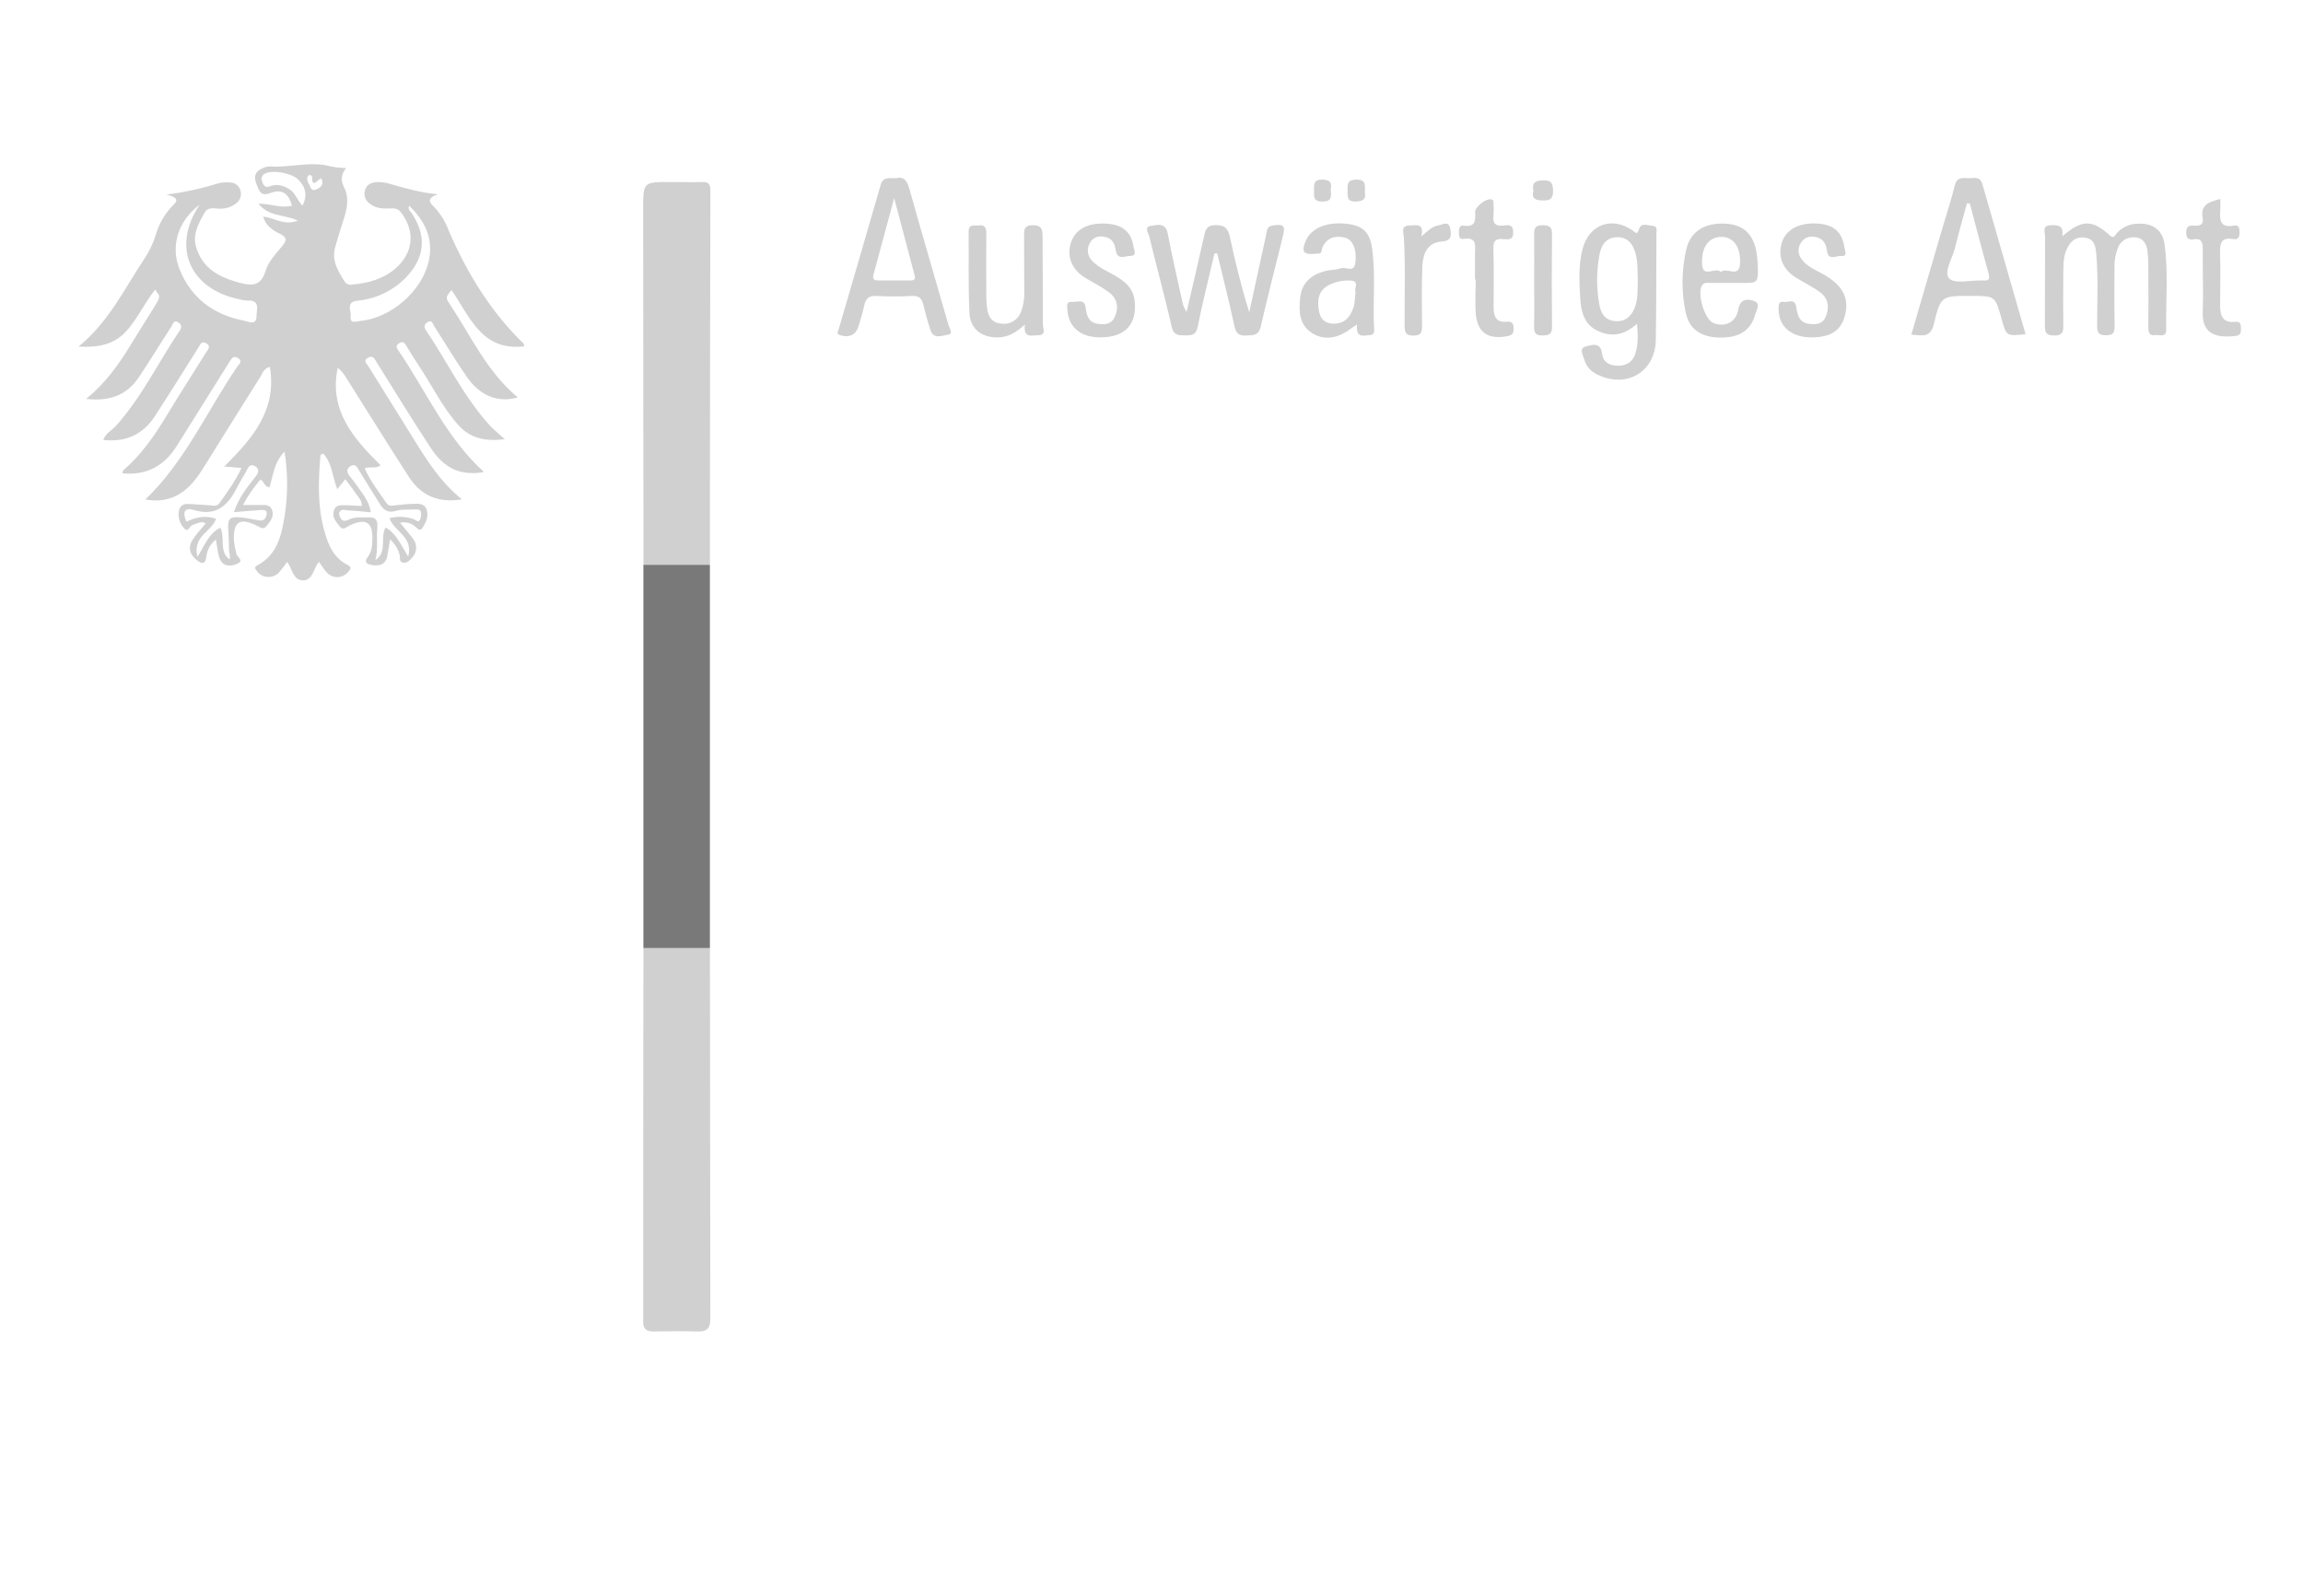
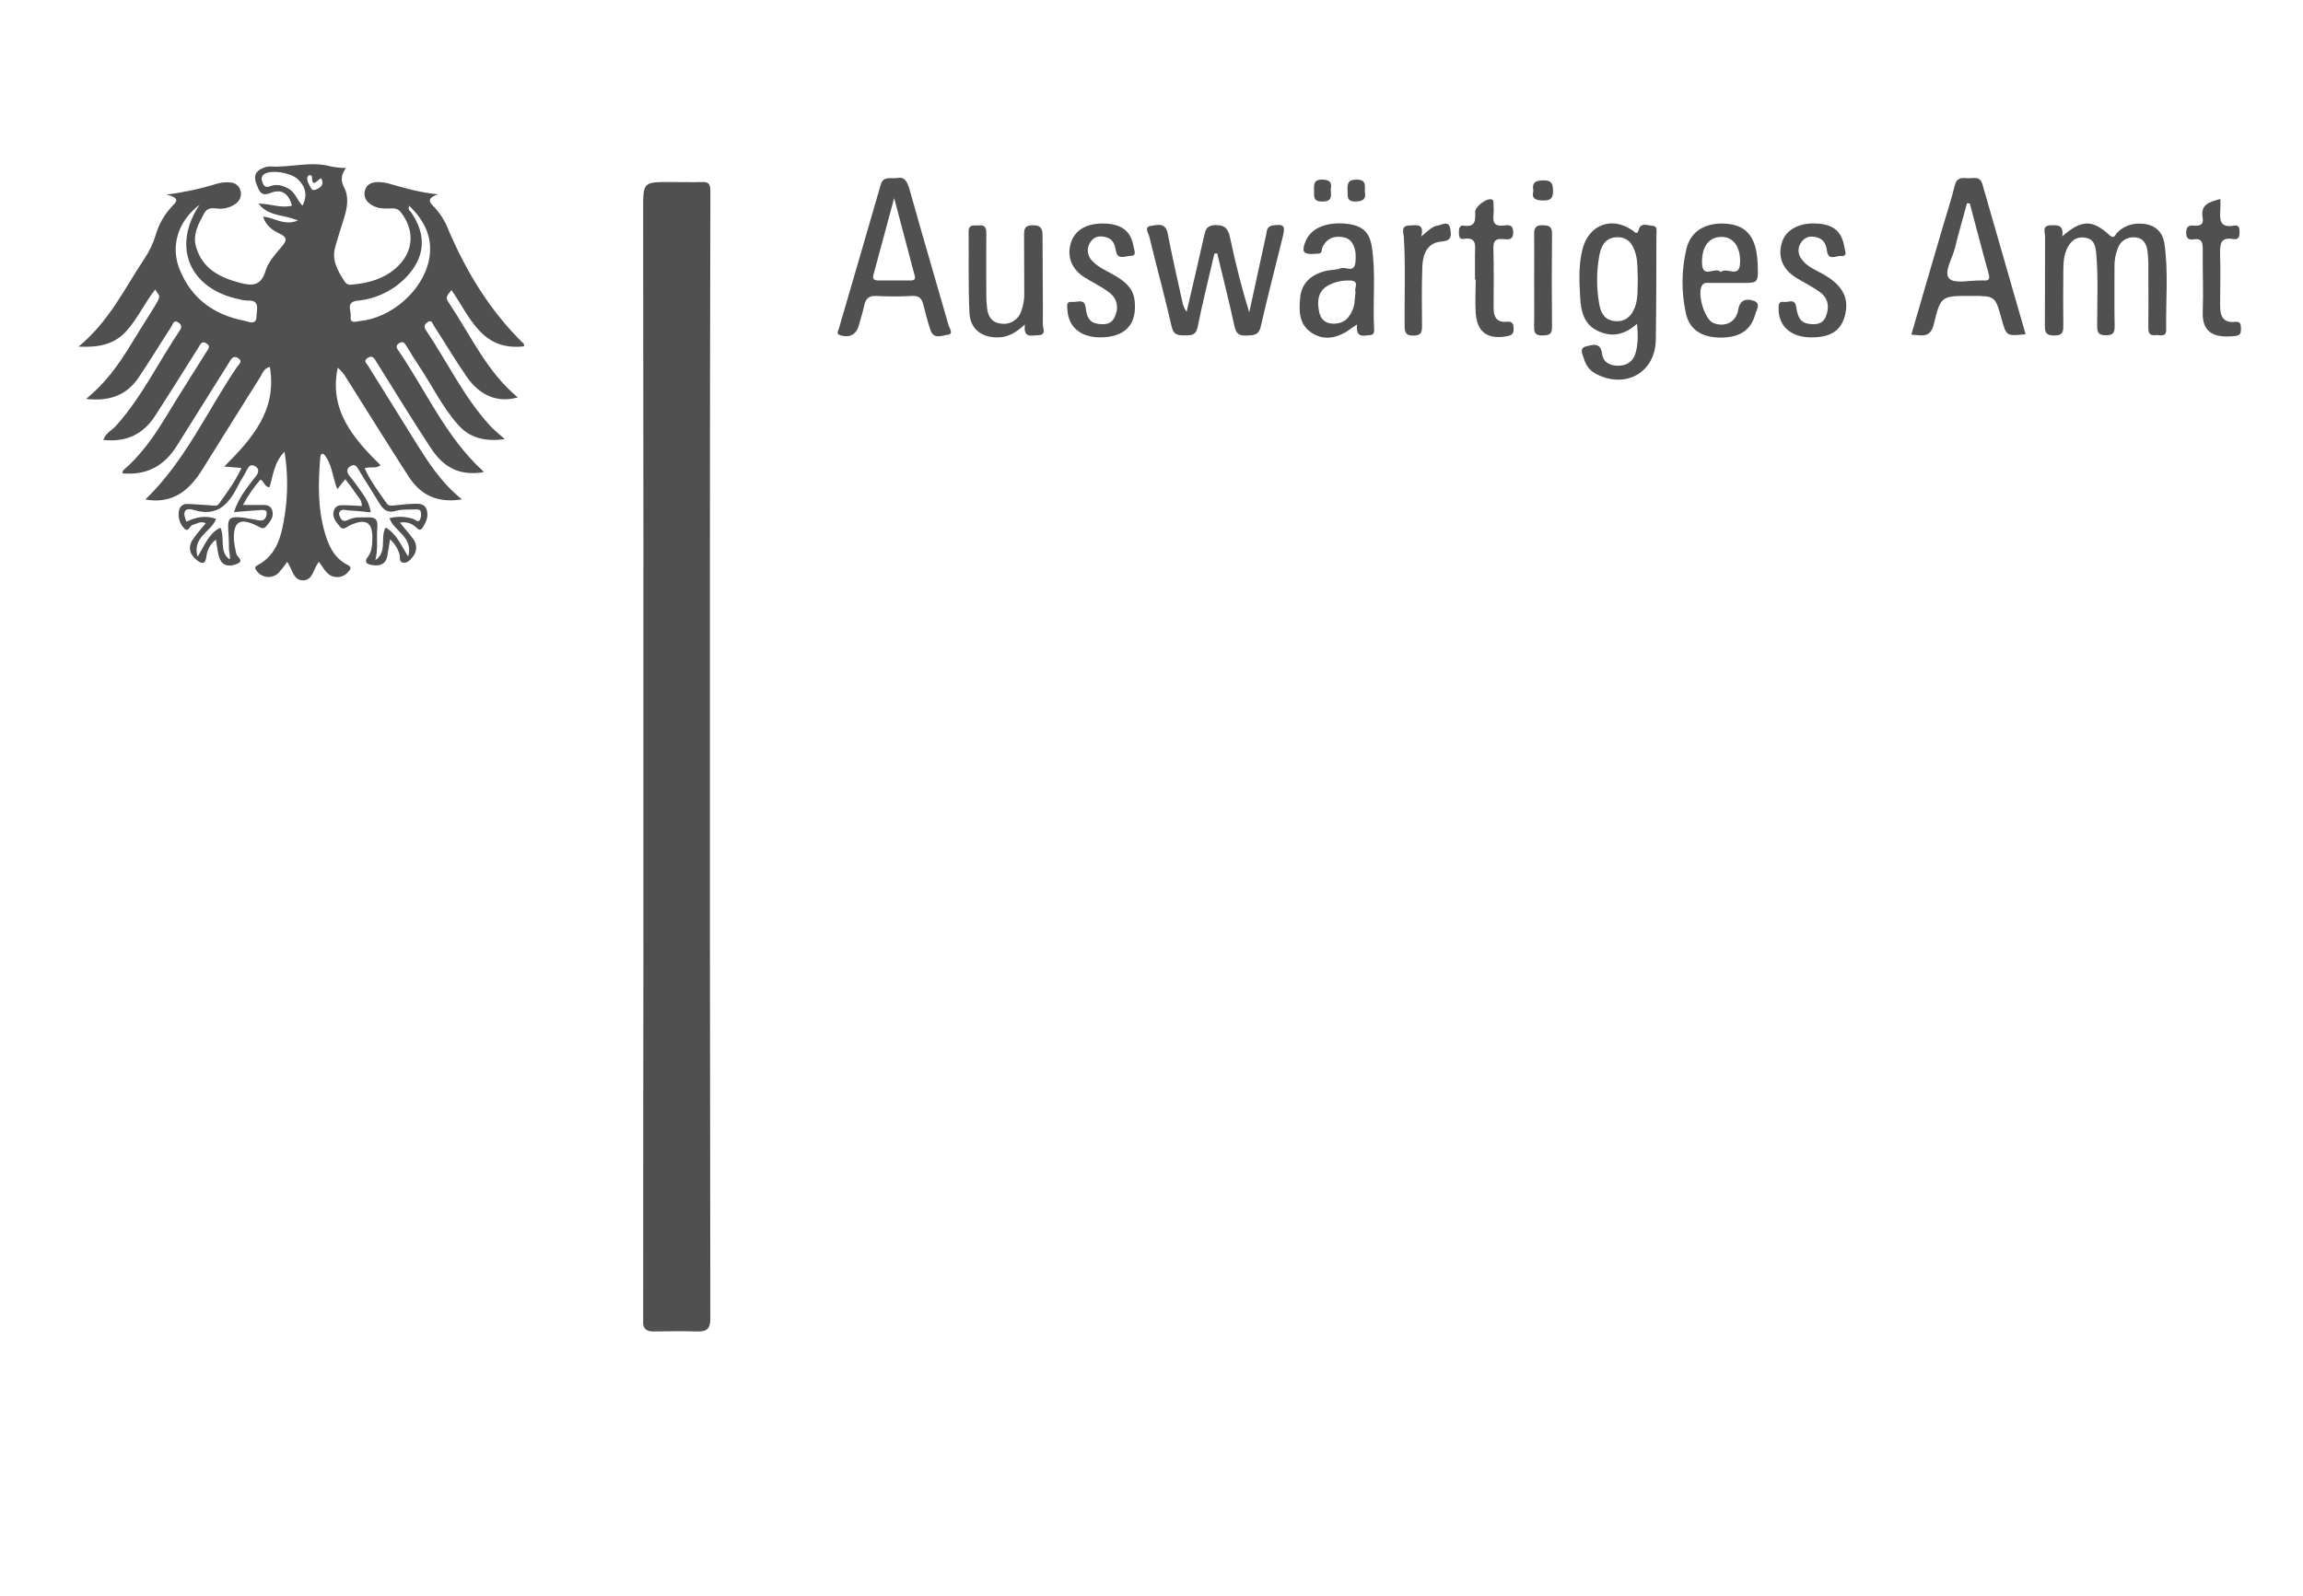
<svg xmlns="http://www.w3.org/2000/svg" id="Layer_1" data-name="Layer 1" viewBox="0 0 870.13 603.04">
  <defs>
-     <style>.cls-1{fill:#797979;}.cls-2{fill:#D0D0D0;}.cls-3{fill:#D0D0D0;}.cls-4{fill:#D0D0D0;}.cls-5{fill:#D0D0D0;}.cls-6{fill:#D0D0D0;}</style>
+     <style>.cls-1{fill:#505050;}.cls-2{fill:#505050;}.cls-3{fill:#505050;}.cls-4{fill:#505050;}.cls-5{fill:#505050;}.cls-6{fill:#505050;}</style>
  </defs>
  <path class="cls-1" d="M268.22,213.49q0,72.39,0,144.78c-4.05,3.37-21.08,3.37-25.13,0q0-72.39,0-144.78C247.34,210.41,264,210.41,268.22,213.49Z" />
  <path class="cls-2" d="M268.22,213.49H243.11L243,79.14c0-10.35,0-10.35,10.19-10.35,3.92,0,7.85.11,11.76,0,2.39-.09,3.46.4,3.45,3.15Q268.22,142.7,268.22,213.49Z" />
  <path class="cls-3" d="M243.1,358.27h25.13q.06,70.11.15,140.21c0,3.54-1.31,4.84-4.8,4.72-5.57-.17-11.16-.09-16.74,0-2.64,0-4-1.09-3.82-3.78,0-.3,0-.6,0-.9Q243,428.37,243.1,358.27Z" />
  <path class="cls-4" d="M779.17,89.32c7.35-6.4,11.37-6.4,17.89-.42,1.74,1.6,2.08-.12,2.69-.78a11.17,11.17,0,0,1,8.47-3.6c5.22-.09,8.83,2.48,9.57,7.64,1.54,10.78.45,21.65.65,32.48,0,3.08-2.47,1.8-4,2-2.27.36-2.77-.87-2.75-2.9.08-7.23.05-14.46,0-21.69a50.91,50.91,0,0,0-.31-7.21c-.39-2.67-1.61-5-4.77-5.13a6.14,6.14,0,0,0-6.42,4,18.71,18.71,0,0,0-1.29,7.5c0,7.38-.08,14.77.06,22.14,0,2.53-.69,3.36-3.27,3.35s-3.32-.78-3.34-3.34c0-9.17.46-18.36-.34-27.53-.26-2.89-.8-5.51-4.19-6-3.55-.56-5.64,1.42-7,4.45-1.26,2.83-1.22,5.87-1.25,8.87q-.11,9.7,0,19.43c0,2.44.09,4.24-3.43,4.22-3.28,0-3.56-1.38-3.54-4,.1-11.14,0-22.29.08-33.44,0-1.66-1.29-4.13,2.21-4.23C777.49,85.08,779.8,85,779.17,89.32Z" />
  <path class="cls-2" d="M458.84,95.84c-2.14,9.22-4.47,18.39-6.32,27.66-.64,3.17-2.27,3.26-4.71,3.25s-4.36.1-5.14-3.33c-2.59-11.44-5.72-22.76-8.48-34.17-.29-1.19-2.12-3.52.75-3.91,2.41-.33,5.44-1.34,6.25,2.9,1.64,8.57,3.62,17.07,5.48,25.6a9.36,9.36,0,0,0,1.67,4c2.17-9.35,4.38-18.69,6.47-28.06.58-2.57.76-4.65,4.5-4.71s4.77,1.65,5.45,4.8c2,9.39,4.3,18.74,7.24,28.14l6.36-29.18c.34-1.56.15-3.28,2.53-3.63,4.06-.59,4.82,0,3.84,4-2.8,11.39-5.77,22.74-8.37,34.17-.8,3.52-2.9,3.3-5.54,3.44-2.84.15-3.84-.87-4.43-3.64-2-9.18-4.3-18.29-6.5-27.42Z" />
  <path class="cls-4" d="M387.24,122.63c-3.45,3.16-6.29,4.7-9.78,4.87-6.28.29-10.9-3-11.18-9.24-.47-10.23-.22-20.49-.31-30.74,0-3,2.16-2.15,3.82-2.33,2.19-.24,2.88.76,2.86,2.87-.07,7.84,0,15.68,0,23.51a38.93,38.93,0,0,0,.31,5c.41,3.12,1.82,5.42,5.31,5.73a6.83,6.83,0,0,0,7.52-4.54,18.36,18.36,0,0,0,1.2-7.08c-.08-7.23,0-14.47-.07-21.7,0-2.42.16-3.83,3.29-3.86s3.7,1.36,3.69,4.06c0,11.15.18,22.3.11,33.45,0,1.39,1.48,4-1.76,4.07C389.91,126.67,386.52,128.06,387.24,122.63Z" />
  <path class="cls-4" d="M415.69,127.5c-7.33,0-12-3.84-12.38-10.31-.09-1.37-.66-3.39,1.86-3.09,1.79.21,4.55-1.43,5,2.06.35,2.82.93,5.5,4.22,6.14,2.61.51,5.35.43,6.7-2.34,1.69-3.48,1.16-7-1.91-9.35-2.83-2.2-6.15-3.76-9.21-5.65-5-3.09-6.95-7.88-5.4-13.06s6.37-7.81,13.45-7.38c6.09.37,9.37,3.07,10.28,8.77.18,1.18,1.39,3.44-1.19,3.41-1.88,0-4.87,1.75-5.49-1.9-.38-2.22-1-4.23-3.25-5-2.41-.83-4.94-.69-6.42,1.76a5.53,5.53,0,0,0,.74,7.07c2.42,2.57,5.72,3.83,8.68,5.59,3.56,2.13,6.7,4.56,7.29,9.14C429.79,122.45,425.2,127.52,415.69,127.5Z" />
  <path class="cls-4" d="M684.34,127.5c-7.64,0-12.37-4.17-12.34-10.77,0-1.41-.06-3,2-2.63,1.61.3,4.09-1.5,4.63,1.8.48,2.84,1,5.87,4.57,6.45,2.61.42,5.34.32,6.58-2.58,1.49-3.49,1.08-7-2.09-9.31-2.87-2.14-6.19-3.68-9.24-5.61-5.14-3.26-6.93-8.17-5.07-13.59,1.63-4.77,7-7.37,13.93-6.72,5.74.54,8.67,3.24,9.56,9,.2,1.26,1.36,3.45-1.31,3.2-1.79-.17-4.83,2-5.29-2-.26-2.2-1.18-4.18-3.39-4.91s-4.55-.64-6.14,1.49a5.21,5.21,0,0,0,0,6.68c2,2.79,5.19,4,8.06,5.6,7.37,4.14,10,9.07,8.26,15.65C695.56,125,691.64,127.53,684.34,127.5Z" />
  <path class="cls-5" d="M557.28,105.6c0-3.16,0-6.32,0-9.48,0-3,1-6.73-4.39-5.83-1.66.28-1.67-1.36-1.68-2.58s.18-2.7,1.84-2.44c4.36.67,4.47-1.88,4.29-5.06-.11-2,4-5.17,5.94-4.9,1.1.15,1,.94,1,1.64a30.86,30.86,0,0,1,0,4.51c-.36,3,.76,4.09,3.75,3.78,1.65-.17,3.62-.64,3.7,2.38.09,3.22-1.9,2.92-3.82,2.74-2.64-.24-3.75.5-3.67,3.43.21,7.52.12,15,.08,22.57,0,3.42,1.15,5.61,5,5.23,2.06-.21,2.54.72,2.57,2.59s-.6,2.53-2.47,2.88c-7.32,1.35-11.36-1.45-11.86-8.83-.28-4.19,0-8.42,0-12.63Z" />
  <path class="cls-4" d="M838.91,75.22c0,1.52.05,2.56,0,3.6-.21,3.74-.65,7.53,5.23,6.44,2-.37,2,1.25,2,2.68.05,1.67-.56,2.73-2.33,2.42-5.07-.9-5.07,2.15-5,5.81.19,6.32.06,12.66,0,19,0,3.87.73,7,5.74,6.46,2-.23,2.13,1.07,2.14,2.57s-.14,2.54-2,2.76c-7.12.82-12.75-.49-12.44-9,.28-7.82-.08-15.67,0-23.5,0-2.57-.16-4.55-3.53-4-1.84.28-2.69-.43-2.73-2.48,0-2.3.94-2.93,3-2.71s3.71-.32,3.23-2.88C831.29,77.32,834.66,76.27,838.91,75.22Z" />
  <path class="cls-4" d="M537,89.34c2.45-2,4.07-3.82,6.32-4.13,1.56-.21,4.06-2.11,4.64,1.33.42,2.49.54,4.44-3.18,4.73-4.83.37-7.17,3.59-7.39,9.67-.27,7.36-.2,14.74-.11,22.11,0,2.47-.23,3.78-3.32,3.78s-3.24-1.5-3.26-3.87c-.09-11.12.37-22.25-.29-33.38-.1-1.57-1.32-4.32,2.1-4.36C535,85.2,538.23,84.12,537,89.34Z" />
  <path class="cls-2" d="M579.64,105.77c0-5.73.09-11.46,0-17.18-.05-2.43.55-3.54,3.25-3.47,2.4.06,3.53.52,3.5,3.23q-.18,17.63,0,35.26c0,2.77-1.15,3.1-3.5,3.17-2.65.08-3.33-.9-3.27-3.39C579.74,117.52,579.64,111.64,579.64,105.77Z" />
  <path class="cls-2" d="M579.35,72.16c-.66-3.39,1-3.93,3.76-4,3.19-.1,3.63,1.37,3.67,4.06,0,2.85-1.08,3.57-3.72,3.55S578.52,75.21,579.35,72.16Z" />
  <path class="cls-6" d="M502.77,71.56c.25,2.73.46,4.66-3.2,4.61-3.38,0-3.11-1.82-3.09-4s-.43-4.45,3.3-4.29C503,68,503.19,69.54,502.77,71.56Z" />
  <path class="cls-6" d="M515.7,72.81c.39,2.15-.36,3.2-3.29,3.34-3.73.18-3.16-2-3.27-4.22-.12-2.58.16-4.09,3.5-4.05C516.45,67.92,515.58,70.3,515.7,72.81Z" />
  <path class="cls-2" d="M161.43,121.82c1.76-1.25,2,.58,2.58,1.41,4.19,6.44,8.09,13.07,12.48,19.37,5,7.12,11.85,9.72,19.14,7.58-11.68-9.67-17.69-23.26-25.78-35.36-1.59-2.37-1.44-2.47.72-5.2,6.94,9.89,11.29,23.19,27.45,21.26-.08-.5,0-.87-.19-1-12.59-12.27-21.53-26.94-28.4-43a26.31,26.31,0,0,0-5.49-8.76c-1.77-1.72-2.81-3.14,1.49-4.69-6.9-.68-12.22-2.29-17.57-3.78a15.35,15.35,0,0,0-5.78-.82c-1.93.21-3.54.93-4.13,2.94A4.54,4.54,0,0,0,139.74,77c2.17,1.7,4.69,1.9,7.29,1.79,1.63-.06,3.11-.24,4.41,1.41,5.57,7.13,4.8,15.44-2.11,21.34-4.69,4-10.29,5.47-16.24,6a2.63,2.63,0,0,1-2.78-1c-2.57-4-5.06-8-3.7-13,1-3.77,2.28-7.49,3.42-11.23s1.91-7.83,0-11.45c-1.42-2.74-1.16-4.9.72-7.35A33.42,33.42,0,0,1,125,62.9c-7.68-2.12-15.33.54-23,0a6.39,6.39,0,0,0-2.63.61c-3,1.17-3.64,3.25-2.43,6.17,1,2.43,1.49,4.74,5.32,3.24,4.22-1.66,6.79.21,8.06,4.79-4,1.14-8-.75-12.67-.75,3.89,5,9.6,4,14.91,6.39-5.3,2.14-8.92-1.17-13.15-1.47,1,3.33,3.51,5.15,6.13,6.36,3.32,1.54,2.72,2.81.79,5.12-2.31,2.75-5,5.66-6,9-1.66,5.69-5,5.75-9.54,4.57-7.62-2-14.2-5.25-16.68-13.49-1.44-4.78.84-8.78,3-12.78,1.7-3.1,4.53-1.51,6.88-1.81a9.65,9.65,0,0,0,5.37-2.11,4.44,4.44,0,0,0,1.45-4.89,4.06,4.06,0,0,0-3.69-2.88,13,13,0,0,0-5.36.52A111,111,0,0,1,62.9,73.54c5.74,1.42,3.48,2.94,2,4.55a26.17,26.17,0,0,0-6,10.5,34.13,34.13,0,0,1-4.43,9.32C47,109.14,41.21,121.52,29.68,131c7.75.4,13.58-.86,18.19-6,4.21-4.73,6.79-10.58,10.79-15.59,2.26,4.19,3.8-.48-9.68,21.57-4.37,7.16-9.27,13.88-16.42,19.79,9,1,15.36-1.5,19.81-8.08,4.29-6.36,8.27-12.94,12.45-19.38.54-.84.82-2.64,2.58-1.45,1.23.82,1.35,1.82.51,3.06-8.07,12-14.35,25.14-24.07,36-1.54,1.72-3.92,2.72-4.81,5.35,8.52.93,15-2.06,19.5-9,5.57-8.59,11-17.3,16.45-25.95.68-1.07,1.17-2.68,3-1.56s.59,2.3-.07,3.35c-5,8.05-10.14,16-15.06,24.15-4.56,7.51-9.49,14.68-16.24,20.44-.26.22-.23.78-.34,1.19,9.16.86,15.85-2.85,20.58-10.45q9.8-15.72,19.67-31.4c.79-1.25,1.54-2.92,3.46-1.69s.18,2.44-.43,3.34C78.21,155.38,70,174.24,54.91,188.78c10.47,1.84,16.69-3.56,21.61-11.45q10.86-17.46,21.82-34.86c.82-1.3,1.19-3.13,3.61-3.82,2.79,16.34-6.56,27-17.22,37.68l6.51.52c-2.3,5-5.42,9.21-8.46,13.46-.9,1.26-2.17.73-3.33.66-2.85-.15-5.71-.43-8.56-.5A3,3,0,0,0,67.61,193a7.61,7.61,0,0,0,2,6.71c1.6,1.65,2-1,3.14-1.3,1.59-.45,3.07-1.63,5-.66-1.74,2.15-3.5,4-4.9,6.13-2,3-1.11,5.77,1.61,7.9,1.79,1.41,3.18,1.5,3.51-1.38a9.32,9.32,0,0,1,3.61-6.49c.49,2.62.59,5.1,1.45,7.26,1.22,3,4,3,6.53,1.93,2.94-1.25-.06-2.56-.28-3.86a41.08,41.08,0,0,1-.89-4.84c-.36-7.32,2.22-9,8.94-5.57,1.34.67,2.23,1.4,3.39-.07,1.33-1.66,2.76-3.24,2.2-5.62-.42-1.83-1.76-2.29-3.4-2.3H91.8a52.57,52.57,0,0,1,6.6-9.6c1.46.64,1.44,2.75,3.41,2.94,1.43-4.39,1.64-9.33,5.69-13.49a77,77,0,0,1,.08,24c-1.18,7.47-2.74,15-10.41,19-1.22.64-.71,1.37-.11,2.16a5.46,5.46,0,0,0,8.31.55,47.07,47.07,0,0,0,3.14-4.06c1.94,2.66,2.2,7,6,7s3.88-4.62,6-7c1,1.37,1.76,2.67,2.75,3.79a5.36,5.36,0,0,0,8.31,0c1-1.09,1.39-1.83-.32-2.68-5-2.52-7.11-7.21-8.55-12.21-2.72-9.42-2.48-19.06-1.66-28.7,0-.52.31-1.17,1.22-1,3.19,3.59,3.32,8.58,5.18,13.35l3-3.79c1.32,1.76,2.59,3.26,3.63,4.9s2.71,2.85,2.63,5.24c-2.19-.12-4.29-.28-6.39-.31-1.65,0-3.43-.14-4.13,1.92-.88,2.57.74,4.26,2.13,6.05s2.47.3,3.76-.3c6.26-2.95,8.87-1.25,8.61,5.48-.09,2.27-.24,4.55-1.73,6.42s-.34,2.72,1.33,3c3,.55,5.48,0,6.1-3.58.33-1.89.61-3.79,1-6.07a11.94,11.94,0,0,1,3.58,5.74c.34,1-.31,2.7,1.17,3,1.65.39,2.81-.87,3.75-2.06a5.35,5.35,0,0,0,.05-7.07c-1.47-2-3.11-3.82-4.83-5.92a6.69,6.69,0,0,1,6.16,1.82c.91.88,1.63,1.33,2.45,0,1.32-2.1,2.33-4.35,1.46-6.82s-3.35-2.18-5.41-2.12c-2.25.07-4.5.39-6.75.59-1,.09-2.11.35-2.87-.73-3-4.26-6.17-8.43-8.36-13.29,2.15-.83,4.25.32,6-1.17-10.43-10.28-19.54-20.9-16.18-36.83a13.88,13.88,0,0,1,3.22,3.81c7.88,12.48,15.64,25,23.66,37.43,4.46,6.87,10.86,10,20.06,8.49-8-6.41-13-14.39-18-22.42-5.77-9.36-11.64-18.66-17.44-28-.55-.89-1.94-1.9-.23-3s2.49-.11,3.22,1.24c.35.66.78,1.29,1.18,1.92,6.5,10.33,12.83,20.76,19.55,30.94,5.18,7.83,11.3,10.38,19.77,9.08,0-.14,0-.34-.05-.41C168.55,165.3,161.1,148,150.7,132.73c-.7-1-1.5-2,.07-3s2.15,0,2.83,1.09c1.49,2.45,3,4.91,4.56,7.28,5.06,7.47,8.91,15.75,15,22.53,4.46,5,10.12,6.29,17.58,5.36-2.35-2.13-4.13-3.51-5.62-5.14-9.85-10.77-16.07-24-24.15-36C160.12,123.66,160.25,122.66,161.43,121.82Zm-64.51-2.37c0,3.75-3.11,2.06-4.72,1.74-11.42-2.22-19.91-8.41-24.33-19.36-3.52-8.7-.73-18.22,7.55-24.46-10.79,16.06-3.59,31.94,14.91,35.71a12.22,12.22,0,0,0,3.11.53C98.51,113.23,96.91,117.2,96.92,119.45Zm-.16,60.41c-3.1,4-6.46,7.9-8.37,13.69,3.76-.3,6.89-.59,10-.79,1.2-.08,2.75-.14,2.34,1.71-.31,1.39-.84,2.59-3.09,2.15-14.61-2.79-11-1.11-11.14,10.81,0,1.27.63,2.54.26,4-4.11-3-1.64-8-3.48-12-4.25,2-5.79,6.33-8.64,11-2.08-7.75,5.31-9.44,7-14.34-3.88-1.39-7.53-.71-11.19,1.07-1.45-3.23-1.09-5.6,2.85-4.4,8.91,2.69,13.17-2.3,16.62-9.16,1-2,2.31-3.88,3.31-5.89.69-1.39,1.44-2.46,3.07-1.56S97.88,178.41,96.76,179.86ZM114.3,77.75c-2-2-2.65-4.91-5.1-6.33s-4.62-2-7.27-1c-1.67.68-2.45-.33-2.88-1.84a2.21,2.21,0,0,1,1.18-3c2.71-1.43,9.68-.31,12.35,2.2C115.52,70.6,116.24,73.84,114.3,77.75Zm5.86-6.47c-.9.49-2.17,1-2.72-.27s-1.65-2.52-1.29-4.1a1.25,1.25,0,0,1,.86-.78c.26,0,.87.39.87.61,0,5,2.41.65,3.49.66C122.44,69.4,121.57,70.51,120.16,71.28Zm12.32,104.86c1.59-.93,2.3.12,3.09,1.46,2.52,4.28,5.25,8.43,7.82,12.67,1.46,2.41,3.06,3.73,6.22,2.8,2.25-.67,4.78-.42,7.18-.54.91-.05,2-.1,2.22,1a4.75,4.75,0,0,1-.38,3c-.65,1.07-1.57-.06-2.3-.33a15.71,15.71,0,0,0-9.17-.37c1.7,5.09,9.05,6.81,7.08,14.53-2.87-4.55-4.47-8.73-8.55-11-2.19,3.86.8,9.23-3.86,12.31,1.07-4.11.38-8.23.73-12.29.24-2.73-.54-4-3.35-3.85-2.4.09-4.82-.31-7.13.72-1.24.56-2.57,1.2-3.44-.51-.32-.62-.71-1.53-.49-2,.74-1.68,2.35-.89,3.58-.83,2.68.11,5.35.43,8.35.7-.6-4.41-3.34-7.27-5.46-10.43-.76-1.13-1.63-2.17-2.5-3.22C131,178.51,130.74,177.15,132.48,176.14Zm3.46-54.81c-1.42.14-3.81,1.16-3.43-1.75.27-2.09-2-5.41,2.47-5.93a29.38,29.38,0,0,0,18.35-8.74c7.25-7.5,8-15.78,2.14-24.47-.45-.66-1.51-1.14-.87-2.68,6,5.79,9.15,12.38,7.46,20.57C159.67,109.9,147.82,120.22,135.94,121.33Z" />
  <path class="cls-4" d="M358.41,123c-4.9-17.18-10-34.31-14.79-51.51-.87-3.1-2-4.91-5.05-4.15-2.57.1-4.91-.67-5.83,2.53-5.22,18.18-10.56,36.32-15.85,54.49-.25.87-1.11,1.86.7,2.38,3.48,1,5.92-.27,6.92-3.85.69-2.46,1.48-4.9,2-7.39s1.66-3.8,4.54-3.65a127.4,127.4,0,0,0,13.54,0c2.7-.15,3.72,1,4.29,3.39.77,3.21,1.65,6.4,2.69,9.53,1.19,3.62,4.36,2,6.47,1.75C360.44,126.22,358.73,124.1,358.41,123ZM344,106c-4.05,0-8.1,0-12.15,0-2.61,0-2-1.62-1.61-3,2.39-8.93,4.82-17.85,7.6-28.14,2.81,10.63,5.27,20,7.77,29.37C346,105.74,345.17,106,344,106Z" />
  <path class="cls-4" d="M749,69.61c-.94-3.3-3.52-2.11-5.57-2.26S739.32,67,738.59,70c-1.28,5.26-3,10.4-4.52,15.6-4,13.55-7.91,27.09-11.92,40.86,3.83.21,7.19,1.55,8.51-4,2.57-10.71,2.91-10.63,14-10.63,9.18,0,9.18,0,11.58,8.68,1.81,6.56,1.81,6.56,9.08,5.8Q757.12,97.93,749,69.61Zm.45,36.39c-.3,0-.6,0-.9,0-4.19-.11-10.14,1.38-12.11-.77-2.16-2.36,1.28-7.65,2.24-11.66,1.34-5.62,3-11.18,4.5-16.76l1.07.09c2.34,8.81,4.62,17.65,7.08,26.43C751.88,105.36,751.57,106.17,749.43,106Z" />
  <path class="cls-4" d="M624.43,85.35c-1.75-.09-4.37-1.37-5.15,1.15s-1.25,1.43-2.5.56c-7.84-5.45-16.51-2.16-18.88,7.13-1.54,6.08-1.21,12.28-.86,18.45.29,5.11,1.47,10,6.68,12.44s10,1.58,14.79-2.72c.38,4.33.47,7.92-.68,11.42-1,3.15-3.55,4.47-6.63,4.44s-5.53-1.38-5.9-4.53c-.54-4.65-4-3.28-6.11-2.76-2.74.67-1.13,3.19-.65,4.88a8.83,8.83,0,0,0,4.83,5.67c11.09,5.53,22.07-.86,22.24-13.09.19-13.27.19-26.53.22-39.8C625.84,87.35,626.37,85.44,624.43,85.35Zm-6.76,30.85c-1.32,3.41-3.62,5.48-7.5,5.15s-5.31-3-5.92-6.34a51.66,51.66,0,0,1,0-18.35c.62-3.58,2.19-6.75,6.41-7,4.38-.24,6.35,2.6,7.38,6.45.83,3.1.57,6.25.76,9.09C618.67,109.1,619,112.75,617.67,116.2Z" />
  <path class="cls-4" d="M518.34,93.44c-.89-5.88-3.73-8.25-9.67-8.88-7.37-.78-13.19,1.62-15.24,6.29-.68,1.53-1.47,3.81-.42,4.58,1.21.88,3.45.49,5.23.4,1.44-.07,1-1.62,1.47-2.48,1.78-3.62,4.84-4.4,8.36-3.57,3.14.74,4.68,4.73,4,9.6-.56,3.85-3.6,1.35-5.4,2s-3.57.53-5.33.92c-6,1.32-9.55,4.72-10.09,10.07-.52,5.18-.57,10.42,4.69,13.64,4.54,2.77,9.74,1.93,15-2.22.34-.26.72-.46,1.79-1.15-.33,3.22.54,4.64,3.46,4.13,1.44-.25,3.12.28,3-2.16C518.58,114.21,519.89,103.77,518.34,93.44Zm-6.18,17c-.35,2.23-.18,4.16-.89,6.07-1.34,3.61-3.46,5.9-7.59,5.81-3.07-.06-4.76-1.79-5.3-4.56-.76-3.87-.52-7.63,3.41-9.88a15.89,15.89,0,0,1,8.28-1.85C514,106.08,511.42,109.14,512.16,110.41Z" />
  <path class="cls-4" d="M662.48,113.64c-2.65-.82-5.08-.5-5.76,3.48-.8,4.7-4.94,6.62-9.26,5-3.46-1.27-6.48-11.49-4.26-14.45.77-1,1.9-.74,2.91-.74,4.07,0,8.14,0,12.21,0,6,0,6,0,5.79-7.17a43.78,43.78,0,0,0-.52-4.81c-1.4-7.06-5.37-10.31-12.56-10.46s-12.39,3.16-13.89,9.7a54.92,54.92,0,0,0-.19,24.17c1.33,6.07,5.79,9.09,12.72,9.22,7.4.13,11.85-2.65,13.48-8.74C663.62,117.14,665.52,114.59,662.48,113.64ZM650.3,89.53c4.54-.08,7.44,3.71,7.14,10-.28,5.85-5.08,1.23-7.3,3.27-2-2.23-6.9,2.81-7.07-3.28C642.89,93.23,645.64,89.62,650.3,89.53Z" />
</svg>
